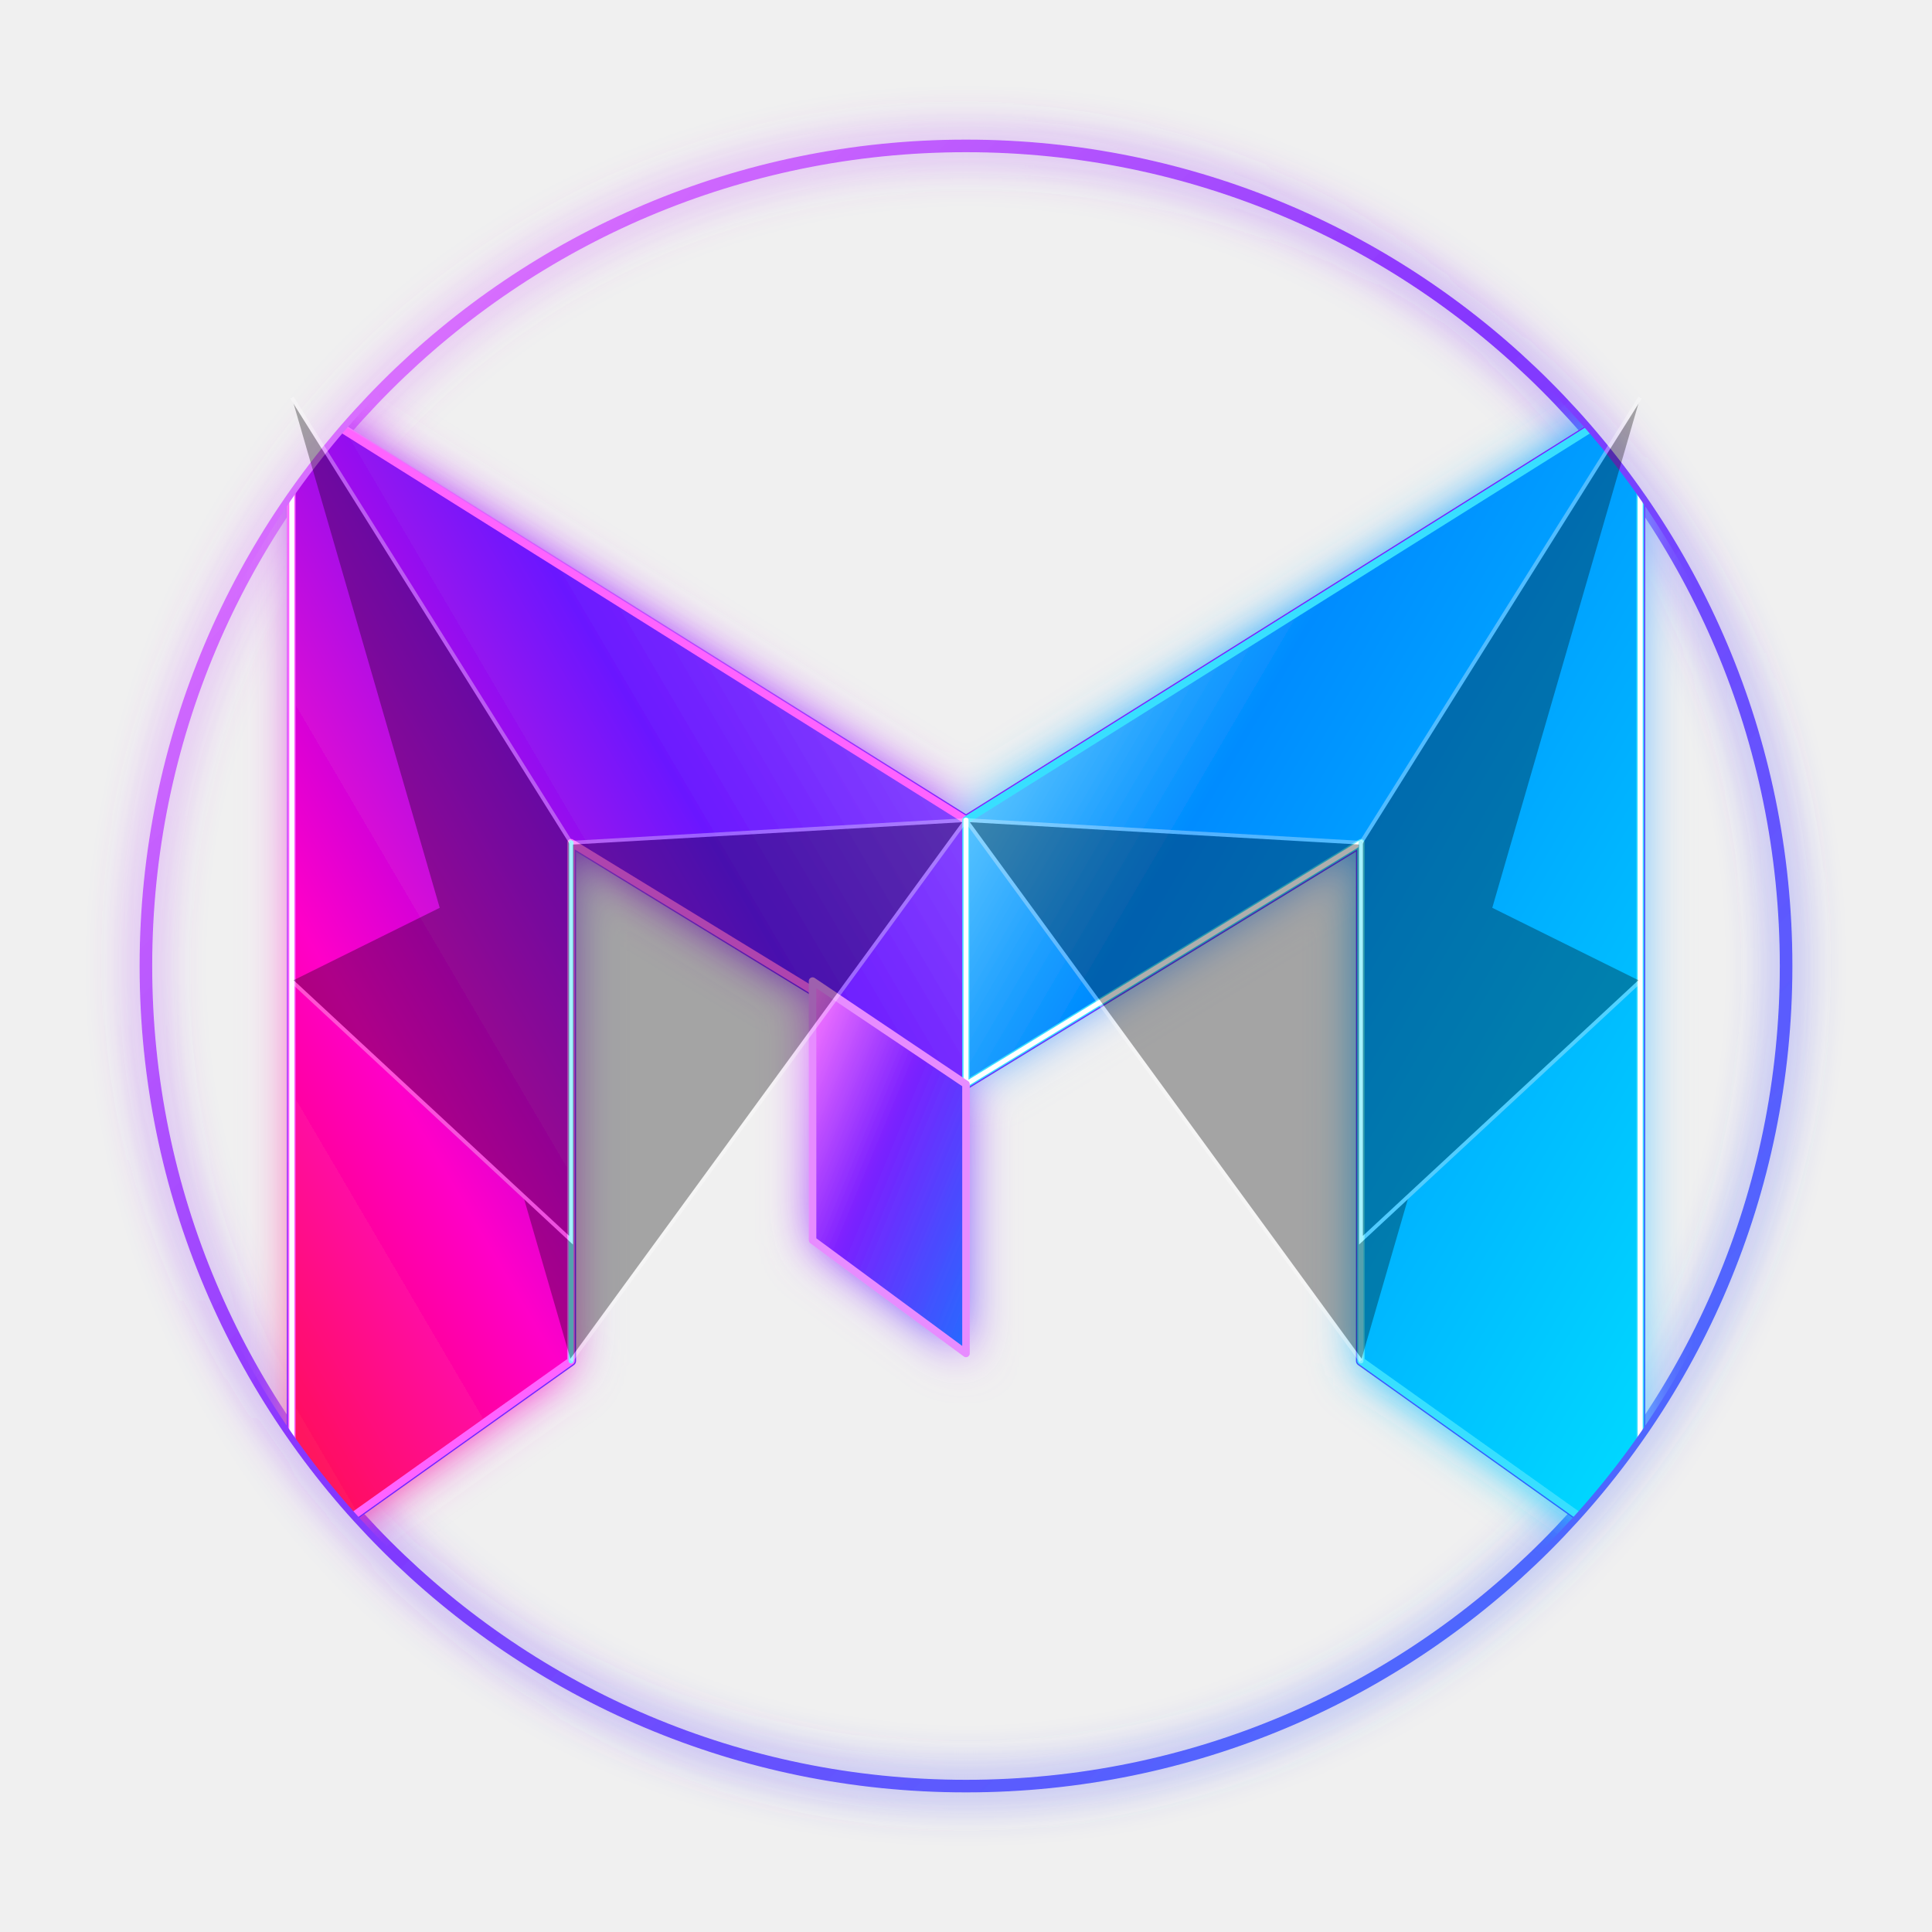
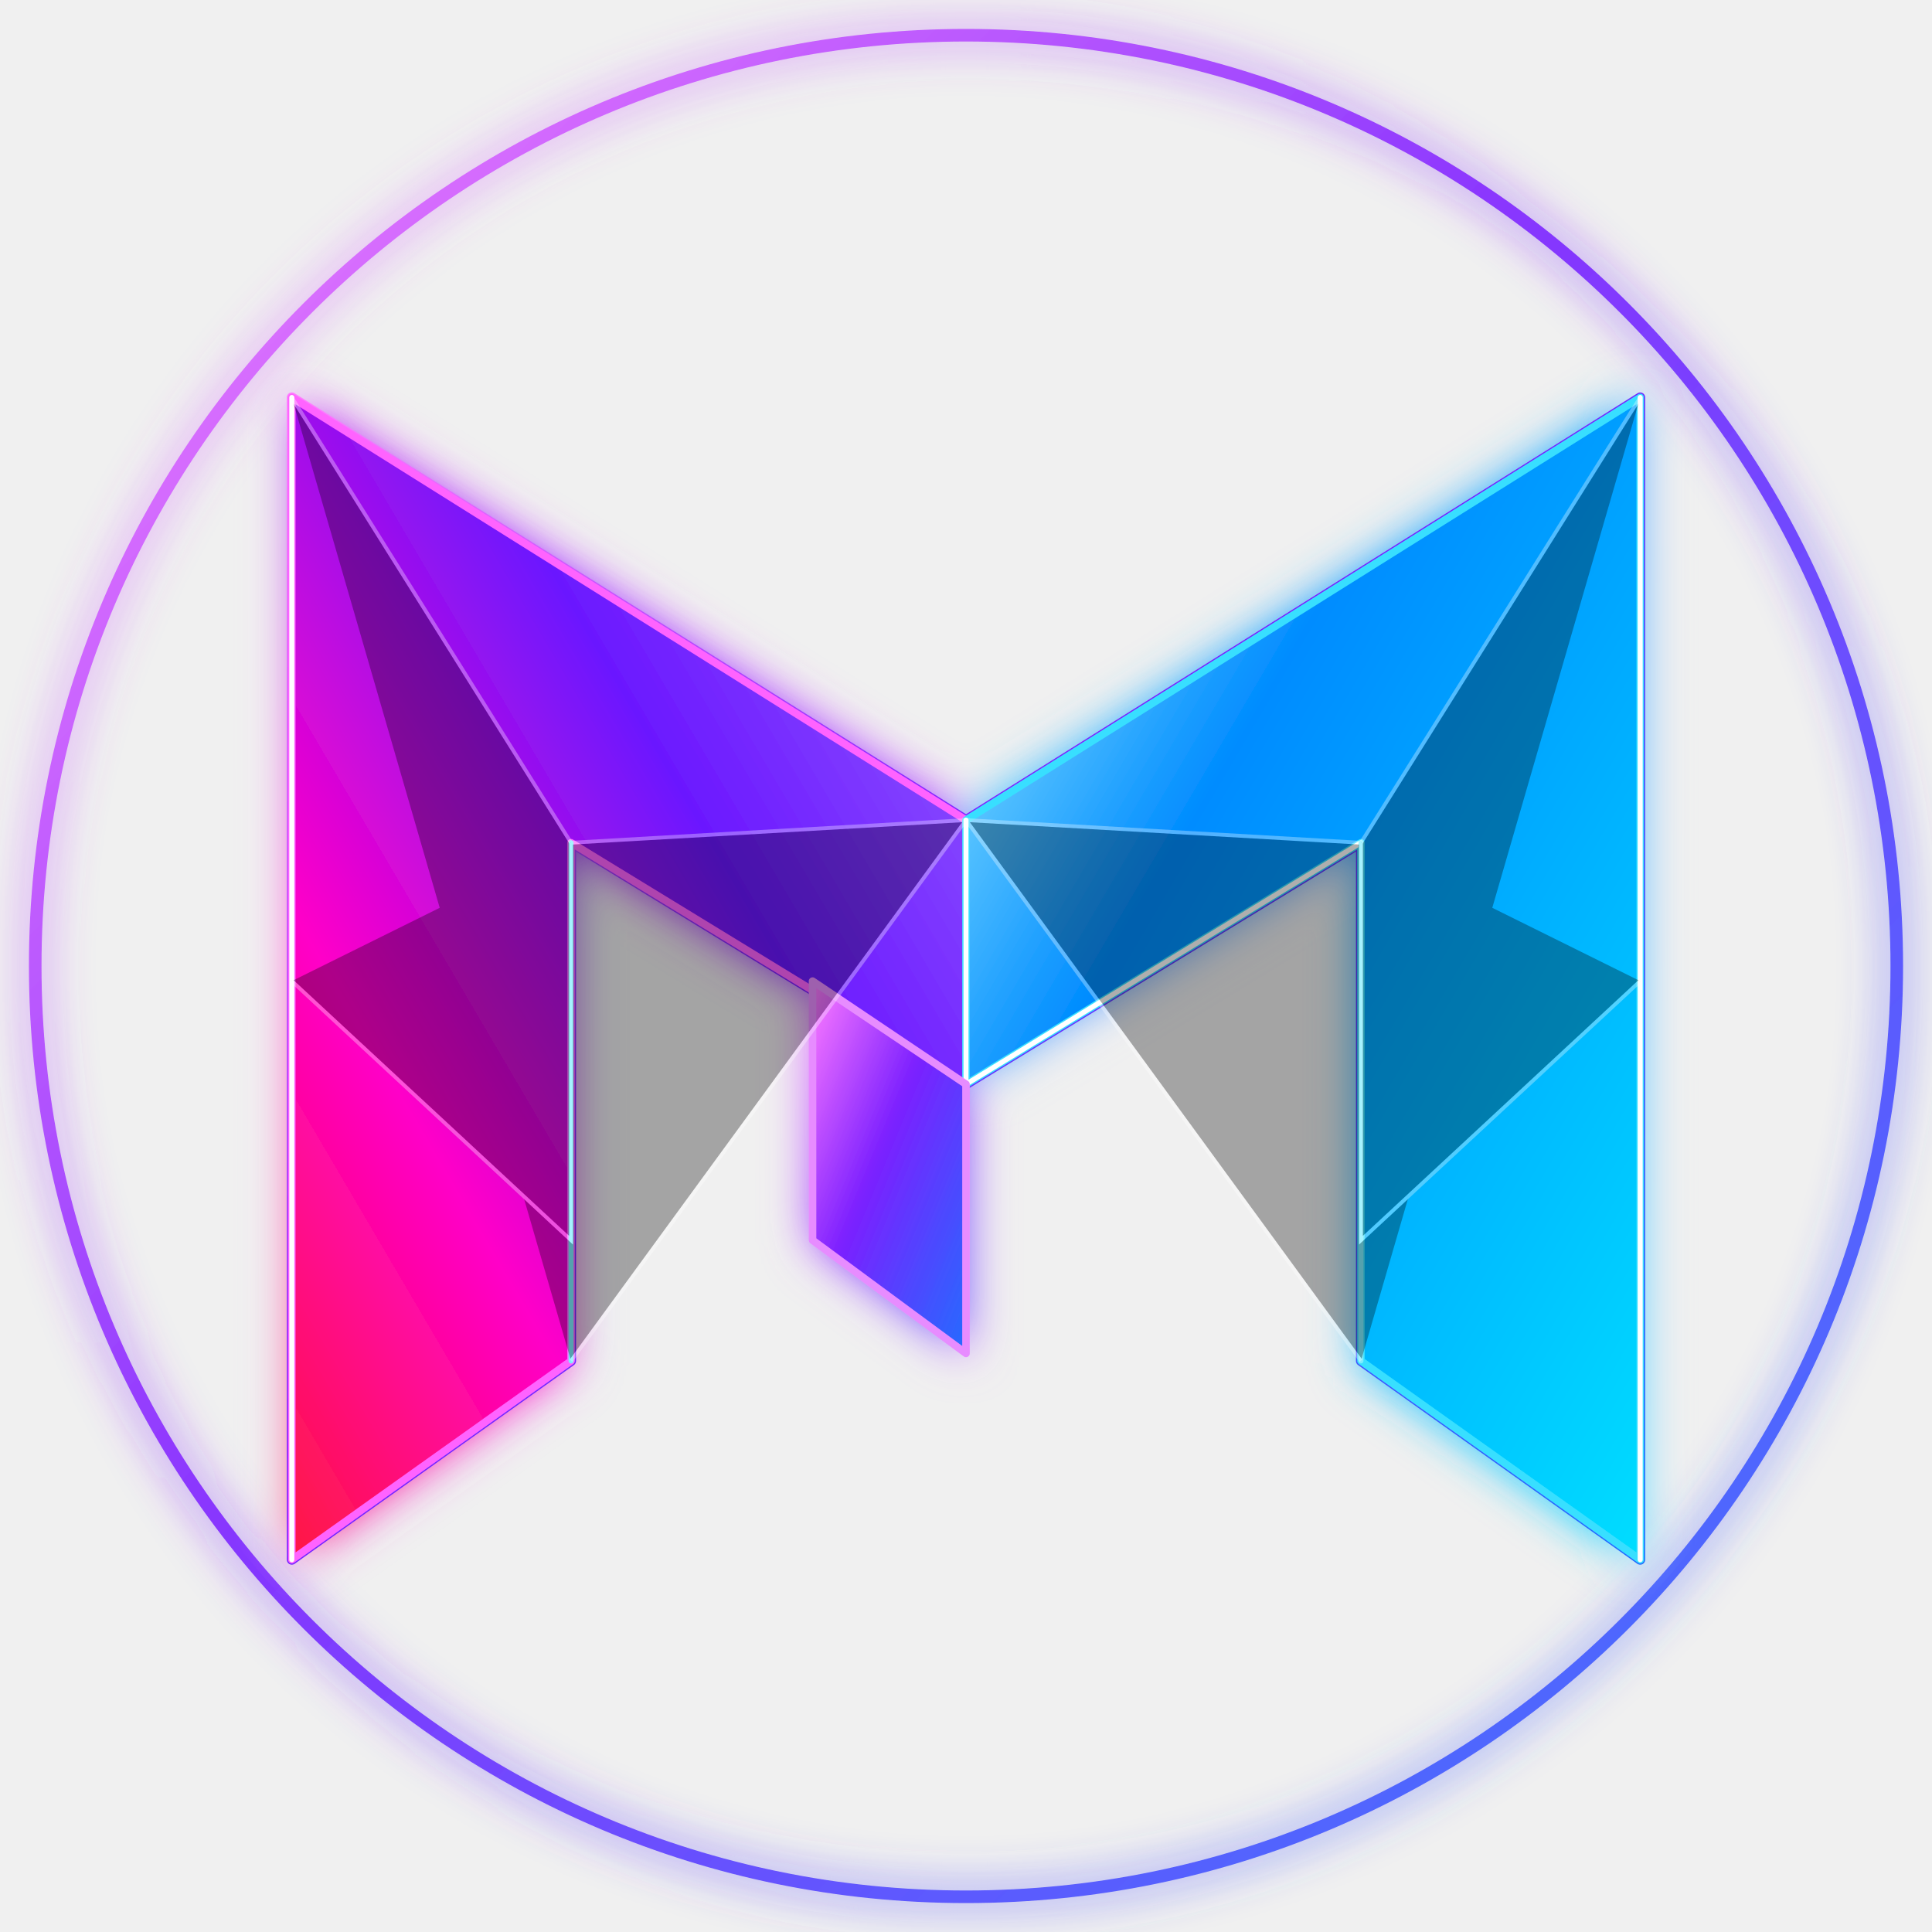
<svg xmlns="http://www.w3.org/2000/svg" viewBox="0 0 768 768">
  <defs>
    <clipPath id="circleClip">
-       <circle cx="384" cy="384" r="326" />
+       <circle cx="384" cy="384" r="370" />
    </clipPath>
    <linearGradient id="left" x1="0" y1="1" x2="1" y2="0">
      <stop stop-color="#ff1744" />
      <stop offset=".28" stop-color="#ff00c8" />
      <stop offset=".62" stop-color="#6b18ff" />
      <stop offset="1" stop-color="#9b6cff" />
    </linearGradient>
    <linearGradient id="mid" x1="0" y1="0" x2="1" y2="1">
      <stop stop-color="#ff7cff" />
      <stop offset=".45" stop-color="#7b20ff" />
      <stop offset="1" stop-color="#246cff" />
    </linearGradient>
    <linearGradient id="right" x1="0" y1="0" x2="1" y2="1">
      <stop stop-color="#b7ffff" />
      <stop offset=".35" stop-color="#008cff" />
      <stop offset="1" stop-color="#0df" />
    </linearGradient>
    <filter id="glow" x="-50%" y="-50%" width="200%" height="200%">
      <feGaussianBlur stdDeviation="9" result="b" />
      <feMerge>
        <feMergeNode in="b" />
        <feMergeNode in="SourceGraphic" />
      </feMerge>
    </filter>
  </defs>
-   <circle cx="384" cy="384" r="326" fill="none" stroke="url(#mid)" stroke-width="5" opacity=".9" filter="url(#glow)" />
+   <circle cx="384" cy="384" r="370" fill="none" stroke="url(#mid)" stroke-width="5" opacity=".9" filter="url(#glow)" />
  <g clip-path="url(#circleClip)" fill="none" stroke-linejoin="round" stroke-linecap="round" filter="url(#glow)">
    <path d="M116 158 L384 326 L652 158 L652 620 L541 541 L541 335 L384 431 L227 335 L227 541 L116 620 Z" stroke="url(#mid)" stroke-width="4" />
    <path d="M116 158 L384 326 L384 431 L227 335 L227 541 L116 620 Z" fill="url(#left)" stroke="#ff63ff" stroke-width="3" />
    <path d="M384 326 L652 158 L652 620 L541 541 L541 335 L384 431 Z" fill="url(#right)" stroke="#38dfff" stroke-width="3" />
    <path d="M384 326 L384 431 L541 335" stroke="#fff" stroke-width="2" />
    <path d="M116 158 L116 620 M652 158 L652 620" stroke="#fff" stroke-width="2" />
    <path d="M227 335 L227 541 M541 335 L541 541" stroke="#7cecff" stroke-width="2" />
    <path d="M384 431 L384 538 L323 493 L323 390 Z" fill="url(#mid)" stroke="#e78cff" stroke-width="3" />
  </g>
  <g opacity=".32" stroke="#fff" stroke-width="1.5">
    <path d="M116 158 L227 335 L384 326 L227 541" />
    <path d="M652 158 L541 335 L384 326 L541 541" />
    <path d="M116 390 L227 493 L227 335" />
    <path d="M652 390 L541 493 L541 335" />
  </g>
</svg>
